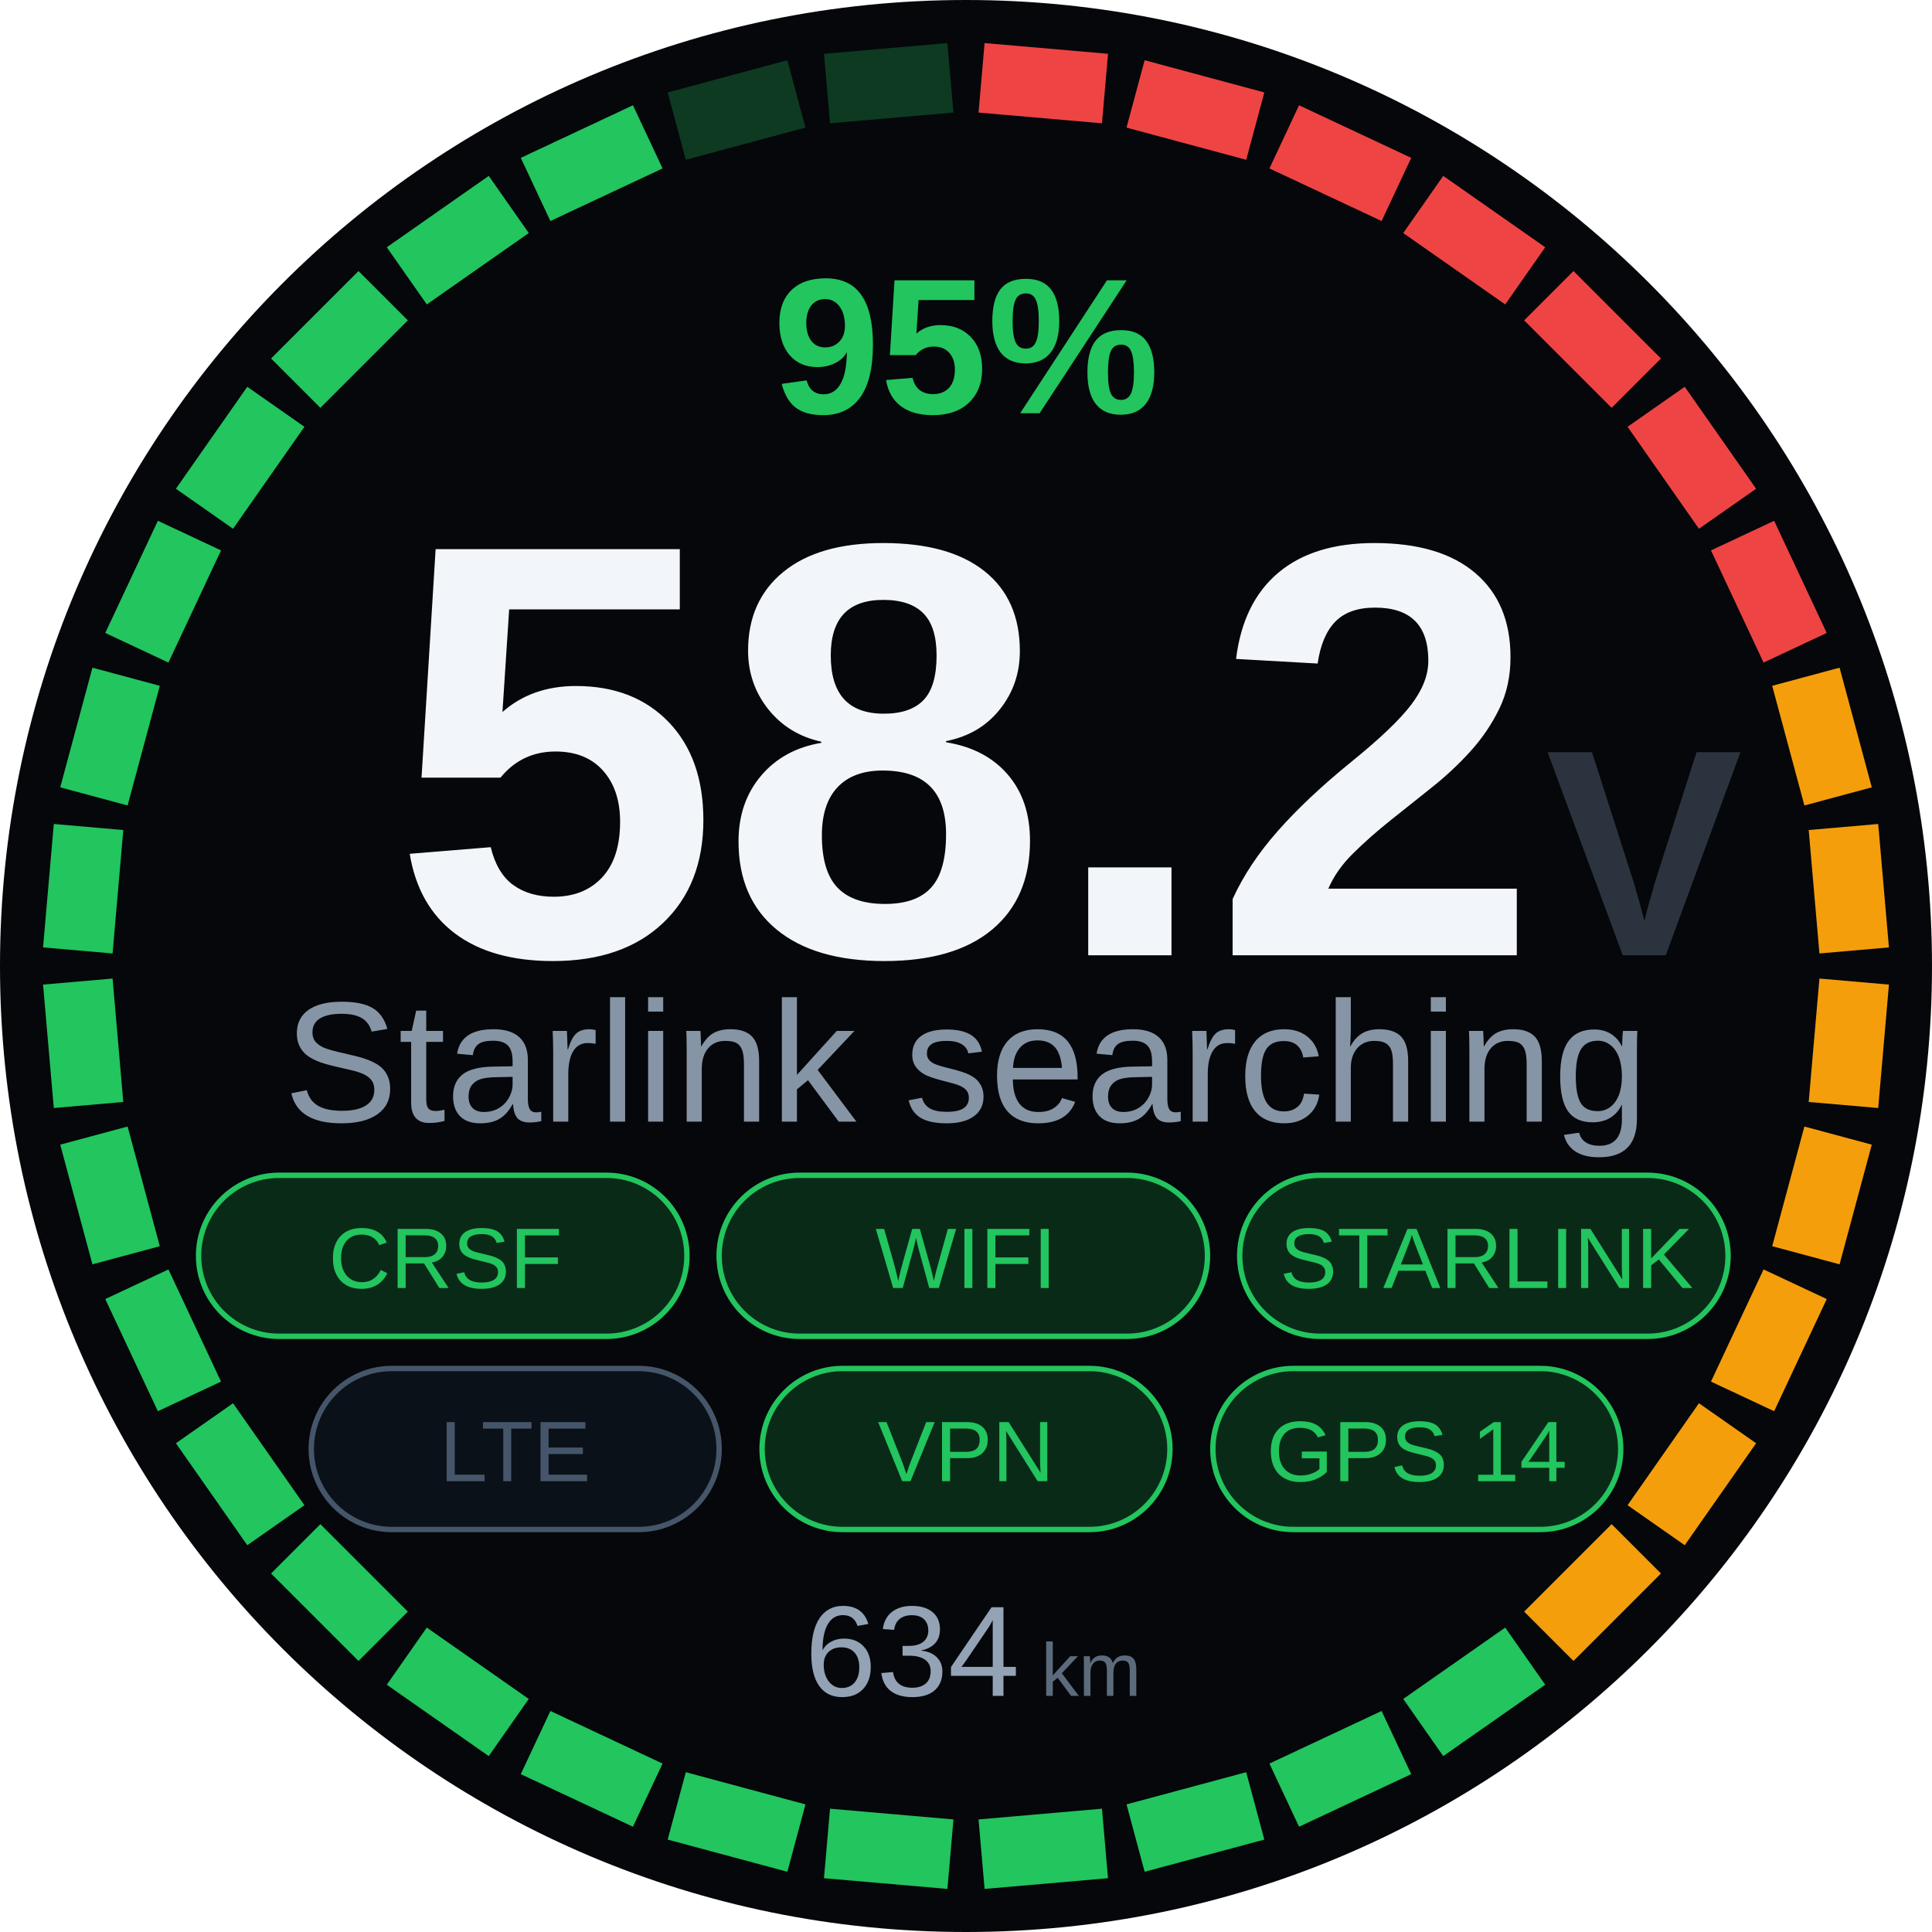
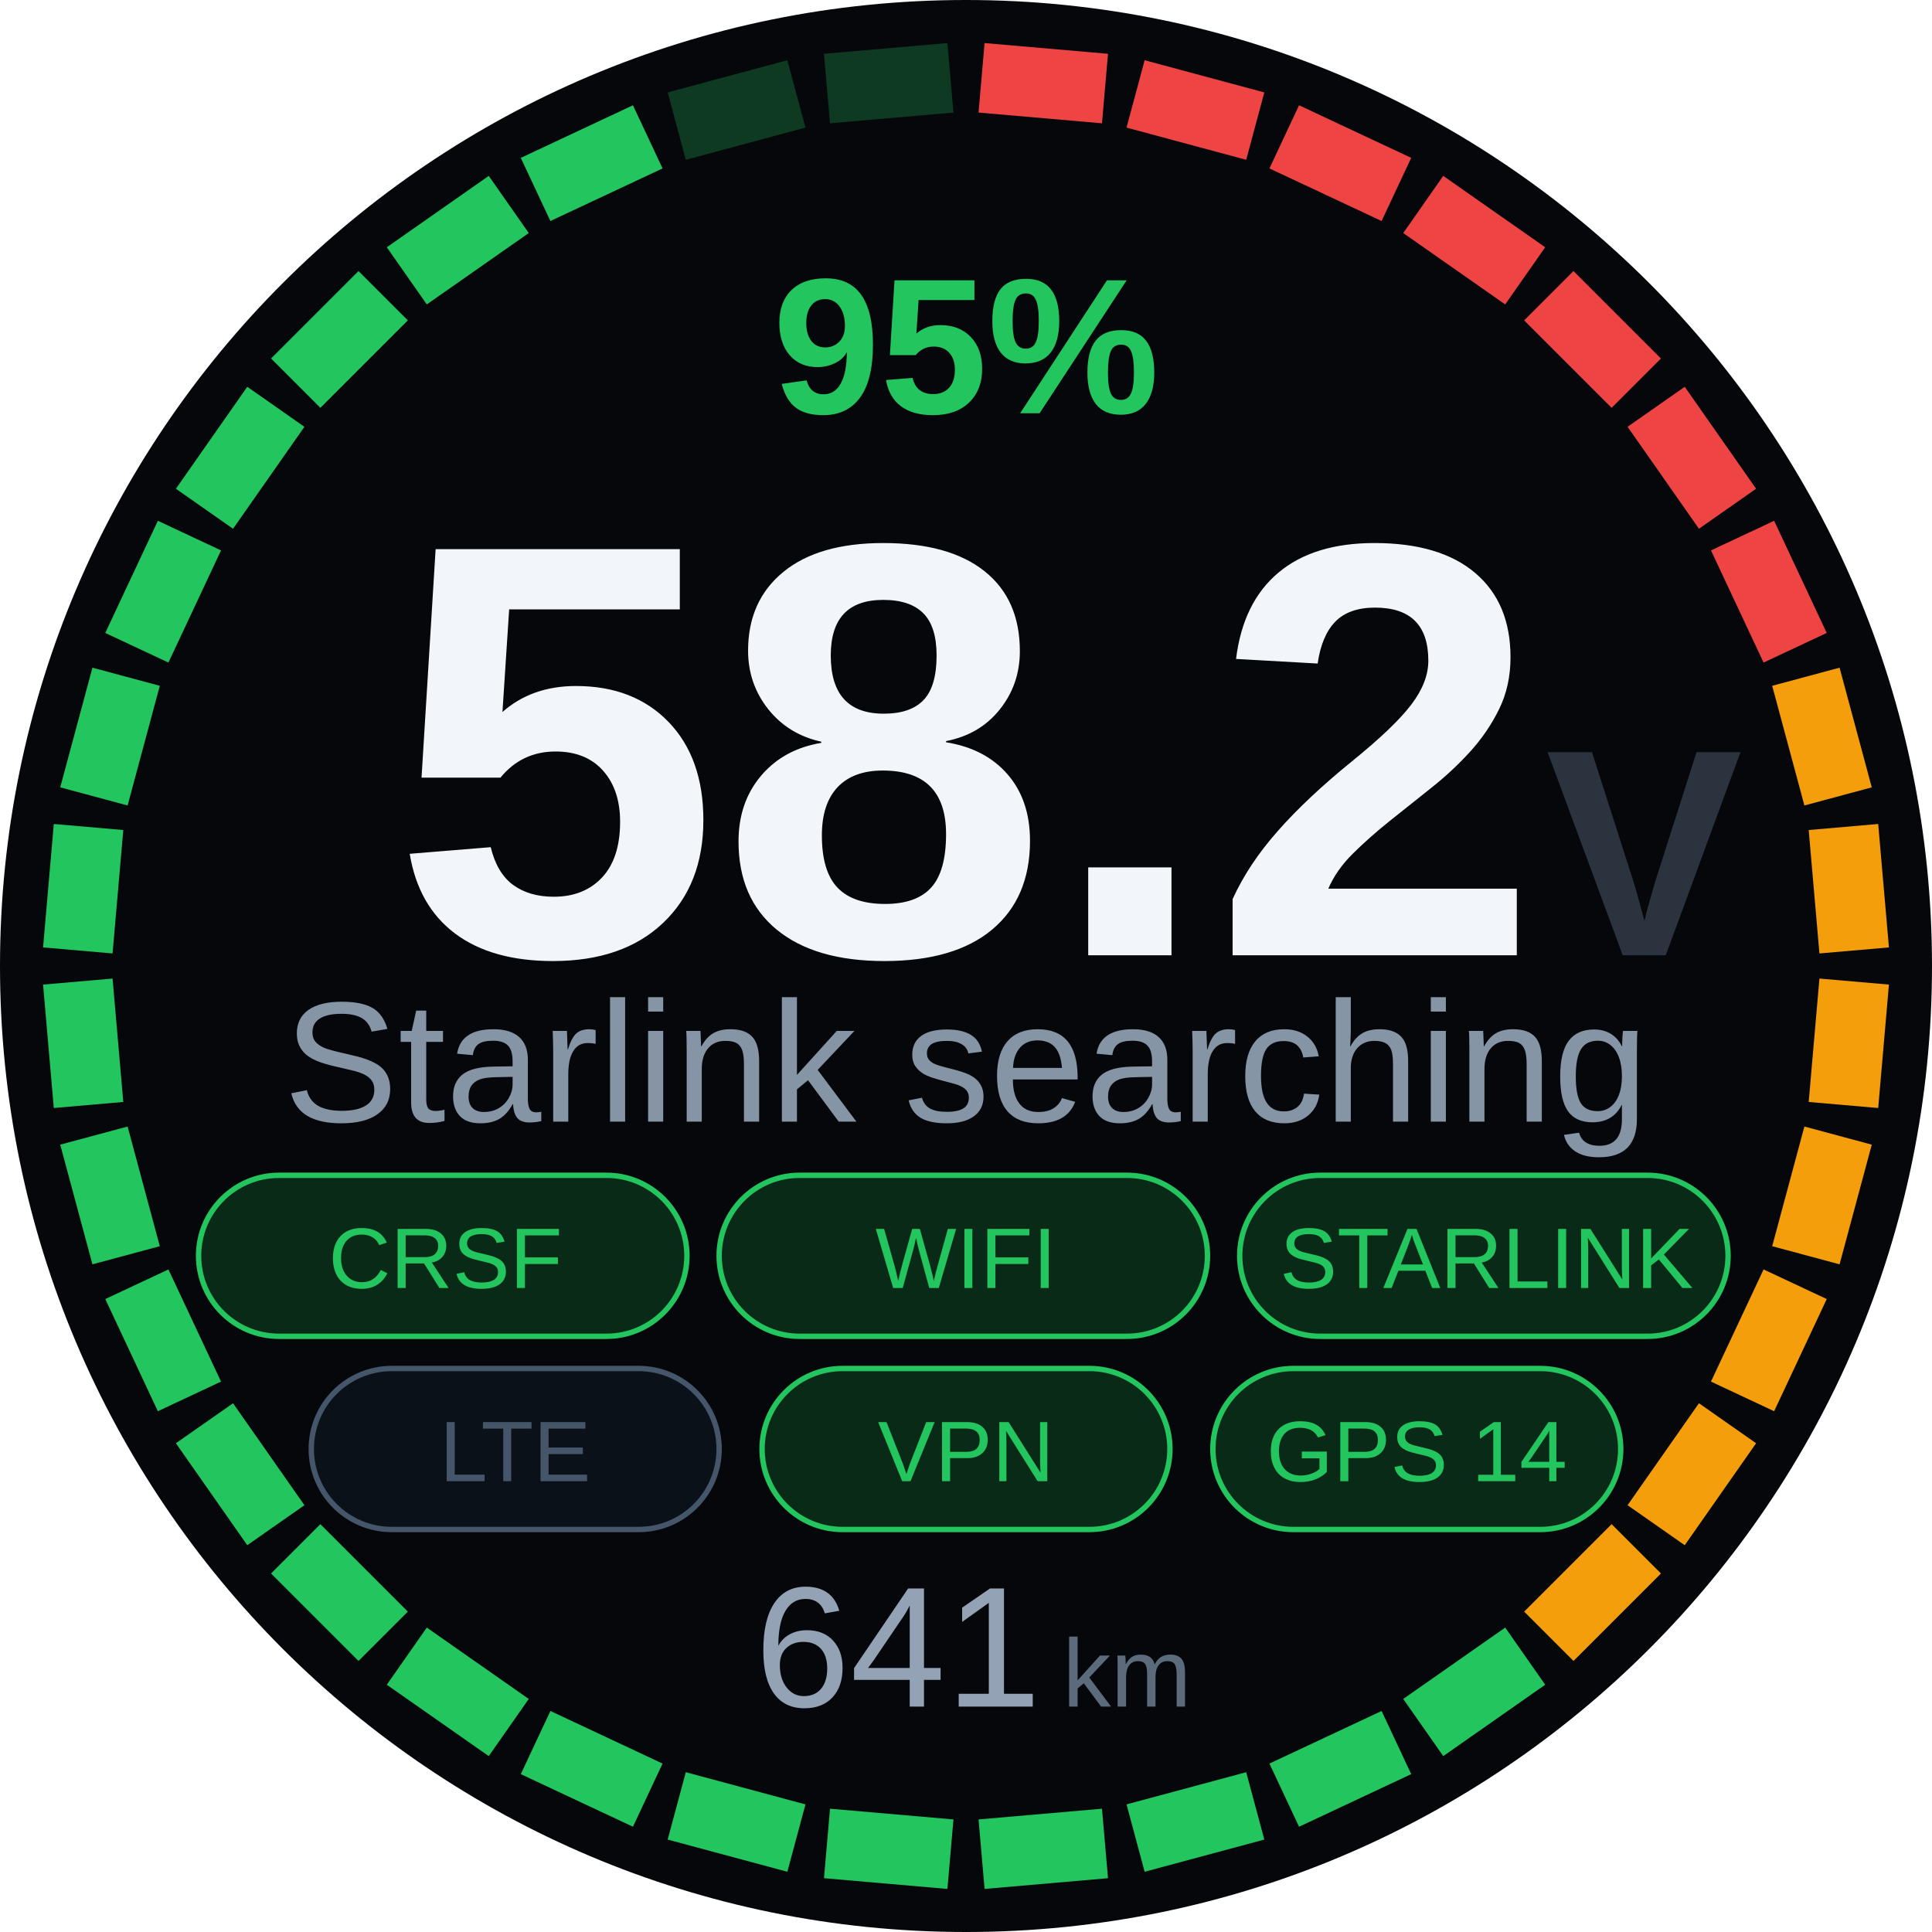
<svg xmlns="http://www.w3.org/2000/svg" width="360" height="360" viewBox="0 0 360 360">
  <defs>
    <clipPath id="round">
      <circle cx="180" cy="180" r="180" />
    </clipPath>
  </defs>
  <g clip-path="url(#round)">
    <rect width="360" height="360" fill="#05070A" />
    <line x1="182.9" y1="14.5" x2="205.9" y2="16.5" stroke="#EF4444" stroke-width="13" />
    <line x1="211.6" y1="17.5" x2="233.9" y2="23.5" stroke="#EF4444" stroke-width="13" />
    <line x1="239.3" y1="25.5" x2="260.2" y2="35.3" stroke="#EF4444" stroke-width="13" />
    <line x1="265.2" y1="38.1" x2="284.2" y2="51.4" stroke="#EF4444" stroke-width="13" />
    <line x1="288.6" y1="55.1" x2="304.9" y2="71.4" stroke="#EF4444" stroke-width="13" />
    <line x1="308.6" y1="75.8" x2="321.9" y2="94.8" stroke="#EF4444" stroke-width="13" />
    <line x1="324.7" y1="99.8" x2="334.5" y2="120.7" stroke="#EF4444" stroke-width="13" />
    <line x1="336.5" y1="126.1" x2="342.5" y2="148.4" stroke="#F59E0B" stroke-width="13" />
    <line x1="343.5" y1="154.1" x2="345.5" y2="177.1" stroke="#F59E0B" stroke-width="13" />
    <line x1="345.5" y1="182.9" x2="343.5" y2="205.9" stroke="#F59E0B" stroke-width="13" />
    <line x1="342.5" y1="211.6" x2="336.5" y2="233.9" stroke="#F59E0B" stroke-width="13" />
    <line x1="334.5" y1="239.3" x2="324.7" y2="260.2" stroke="#F59E0B" stroke-width="13" />
    <line x1="321.9" y1="265.2" x2="308.6" y2="284.2" stroke="#F59E0B" stroke-width="13" />
    <line x1="304.9" y1="288.6" x2="288.6" y2="304.9" stroke="#F59E0B" stroke-width="13" />
    <line x1="284.2" y1="308.6" x2="265.2" y2="321.9" stroke="#22C55E" stroke-width="13" />
    <line x1="260.2" y1="324.7" x2="239.3" y2="334.5" stroke="#22C55E" stroke-width="13" />
    <line x1="233.9" y1="336.5" x2="211.6" y2="342.5" stroke="#22C55E" stroke-width="13" />
    <line x1="205.9" y1="343.5" x2="182.9" y2="345.5" stroke="#22C55E" stroke-width="13" />
    <line x1="177.1" y1="345.5" x2="154.1" y2="343.5" stroke="#22C55E" stroke-width="13" />
    <line x1="148.4" y1="342.5" x2="126.1" y2="336.5" stroke="#22C55E" stroke-width="13" />
    <line x1="120.7" y1="334.5" x2="99.8" y2="324.7" stroke="#22C55E" stroke-width="13" />
    <line x1="94.8" y1="321.9" x2="75.8" y2="308.6" stroke="#22C55E" stroke-width="13" />
    <line x1="71.4" y1="304.9" x2="55.1" y2="288.6" stroke="#22C55E" stroke-width="13" />
    <line x1="51.4" y1="284.2" x2="38.1" y2="265.2" stroke="#22C55E" stroke-width="13" />
    <line x1="35.3" y1="260.2" x2="25.5" y2="239.3" stroke="#22C55E" stroke-width="13" />
    <line x1="23.5" y1="233.9" x2="17.5" y2="211.6" stroke="#22C55E" stroke-width="13" />
    <line x1="16.5" y1="205.9" x2="14.5" y2="182.9" stroke="#22C55E" stroke-width="13" />
    <line x1="14.5" y1="177.1" x2="16.5" y2="154.1" stroke="#22C55E" stroke-width="13" />
    <line x1="17.5" y1="148.4" x2="23.5" y2="126.1" stroke="#22C55E" stroke-width="13" />
    <line x1="25.5" y1="120.7" x2="35.3" y2="99.8" stroke="#22C55E" stroke-width="13" />
    <line x1="38.1" y1="94.8" x2="51.4" y2="75.8" stroke="#22C55E" stroke-width="13" />
    <line x1="55.1" y1="71.4" x2="71.4" y2="55.1" stroke="#22C55E" stroke-width="13" />
    <line x1="75.8" y1="51.4" x2="94.8" y2="38.1" stroke="#22C55E" stroke-width="13" />
    <line x1="99.8" y1="35.3" x2="120.7" y2="25.5" stroke="#22C55E" stroke-width="13" />
    <line x1="126.1" y1="23.5" x2="148.4" y2="17.5" stroke="#0D3A21" stroke-width="13" />
    <line x1="154.1" y1="16.5" x2="177.1" y2="14.5" stroke="#0D3A21" stroke-width="13" />
    <text x="180" y="77" fill="#22C55E" font-family="Montserrat, Arial" font-size="36" font-weight="bold" text-anchor="middle">95%</text>
    <text x="180" y="178" fill="#F2F6FA" font-family="Arial, Montserrat" font-size="110" font-weight="bold" text-anchor="middle">58.2</text>
    <text x="288" y="178" fill="#2B343E" font-family="Arial, Montserrat" font-size="55" font-weight="bold" text-anchor="start">V</text>
    <text x="180" y="209" fill="#8695A5" font-family="Montserrat, Arial" font-size="32" text-anchor="middle">Starlink searching</text>
    <rect x="37" y="219" width="91" height="30" rx="15" fill="#0A2A18" stroke="#22C55E" />
    <text x="83" y="240" fill="#22C55E" font-family="Montserrat, Arial" font-size="16" text-anchor="middle">CRSF</text>
    <rect x="134" y="219" width="91" height="30" rx="15" fill="#0A2A18" stroke="#22C55E" />
    <text x="180" y="240" fill="#22C55E" font-family="Montserrat, Arial" font-size="16" text-anchor="middle">WIFI</text>
    <rect x="231" y="219" width="91" height="30" rx="15" fill="#0A2A18" stroke="#22C55E" />
    <text x="277" y="240" fill="#22C55E" font-family="Montserrat, Arial" font-size="16" text-anchor="middle">STARLINK</text>
    <rect x="58" y="255" width="76" height="30" rx="15" fill="#0B1118" stroke="#46566A" />
    <text x="96" y="276" fill="#46566A" font-family="Montserrat, Arial" font-size="16" text-anchor="middle">LTE</text>
    <rect x="142" y="255" width="76" height="30" rx="15" fill="#0A2A18" stroke="#22C55E" />
    <text x="180" y="276" fill="#22C55E" font-family="Montserrat, Arial" font-size="16" text-anchor="middle">VPN</text>
    <rect x="226" y="255" width="76" height="30" rx="15" fill="#0A2A18" stroke="#22C55E" />
    <text x="264" y="276" fill="#22C55E" font-family="Montserrat, Arial" font-size="16" text-anchor="middle">GPS 14</text>
-     <text x="190" y="316" fill="#93A3B5" font-family="Montserrat, Arial" font-size="24" text-anchor="end">634</text>
-     <text x="194" y="316" fill="#5B6B7C" font-family="Montserrat, Arial" font-size="14" text-anchor="start">km</text>
+     <text x="194" y="318" fill="#93A3B5" font-family="Montserrat, Arial" font-size="32" text-anchor="end">641</text>
+     <text x="198" y="318" fill="#5B6B7C" font-family="Montserrat, Arial" font-size="18" text-anchor="start">km</text>
  </g>
</svg>
